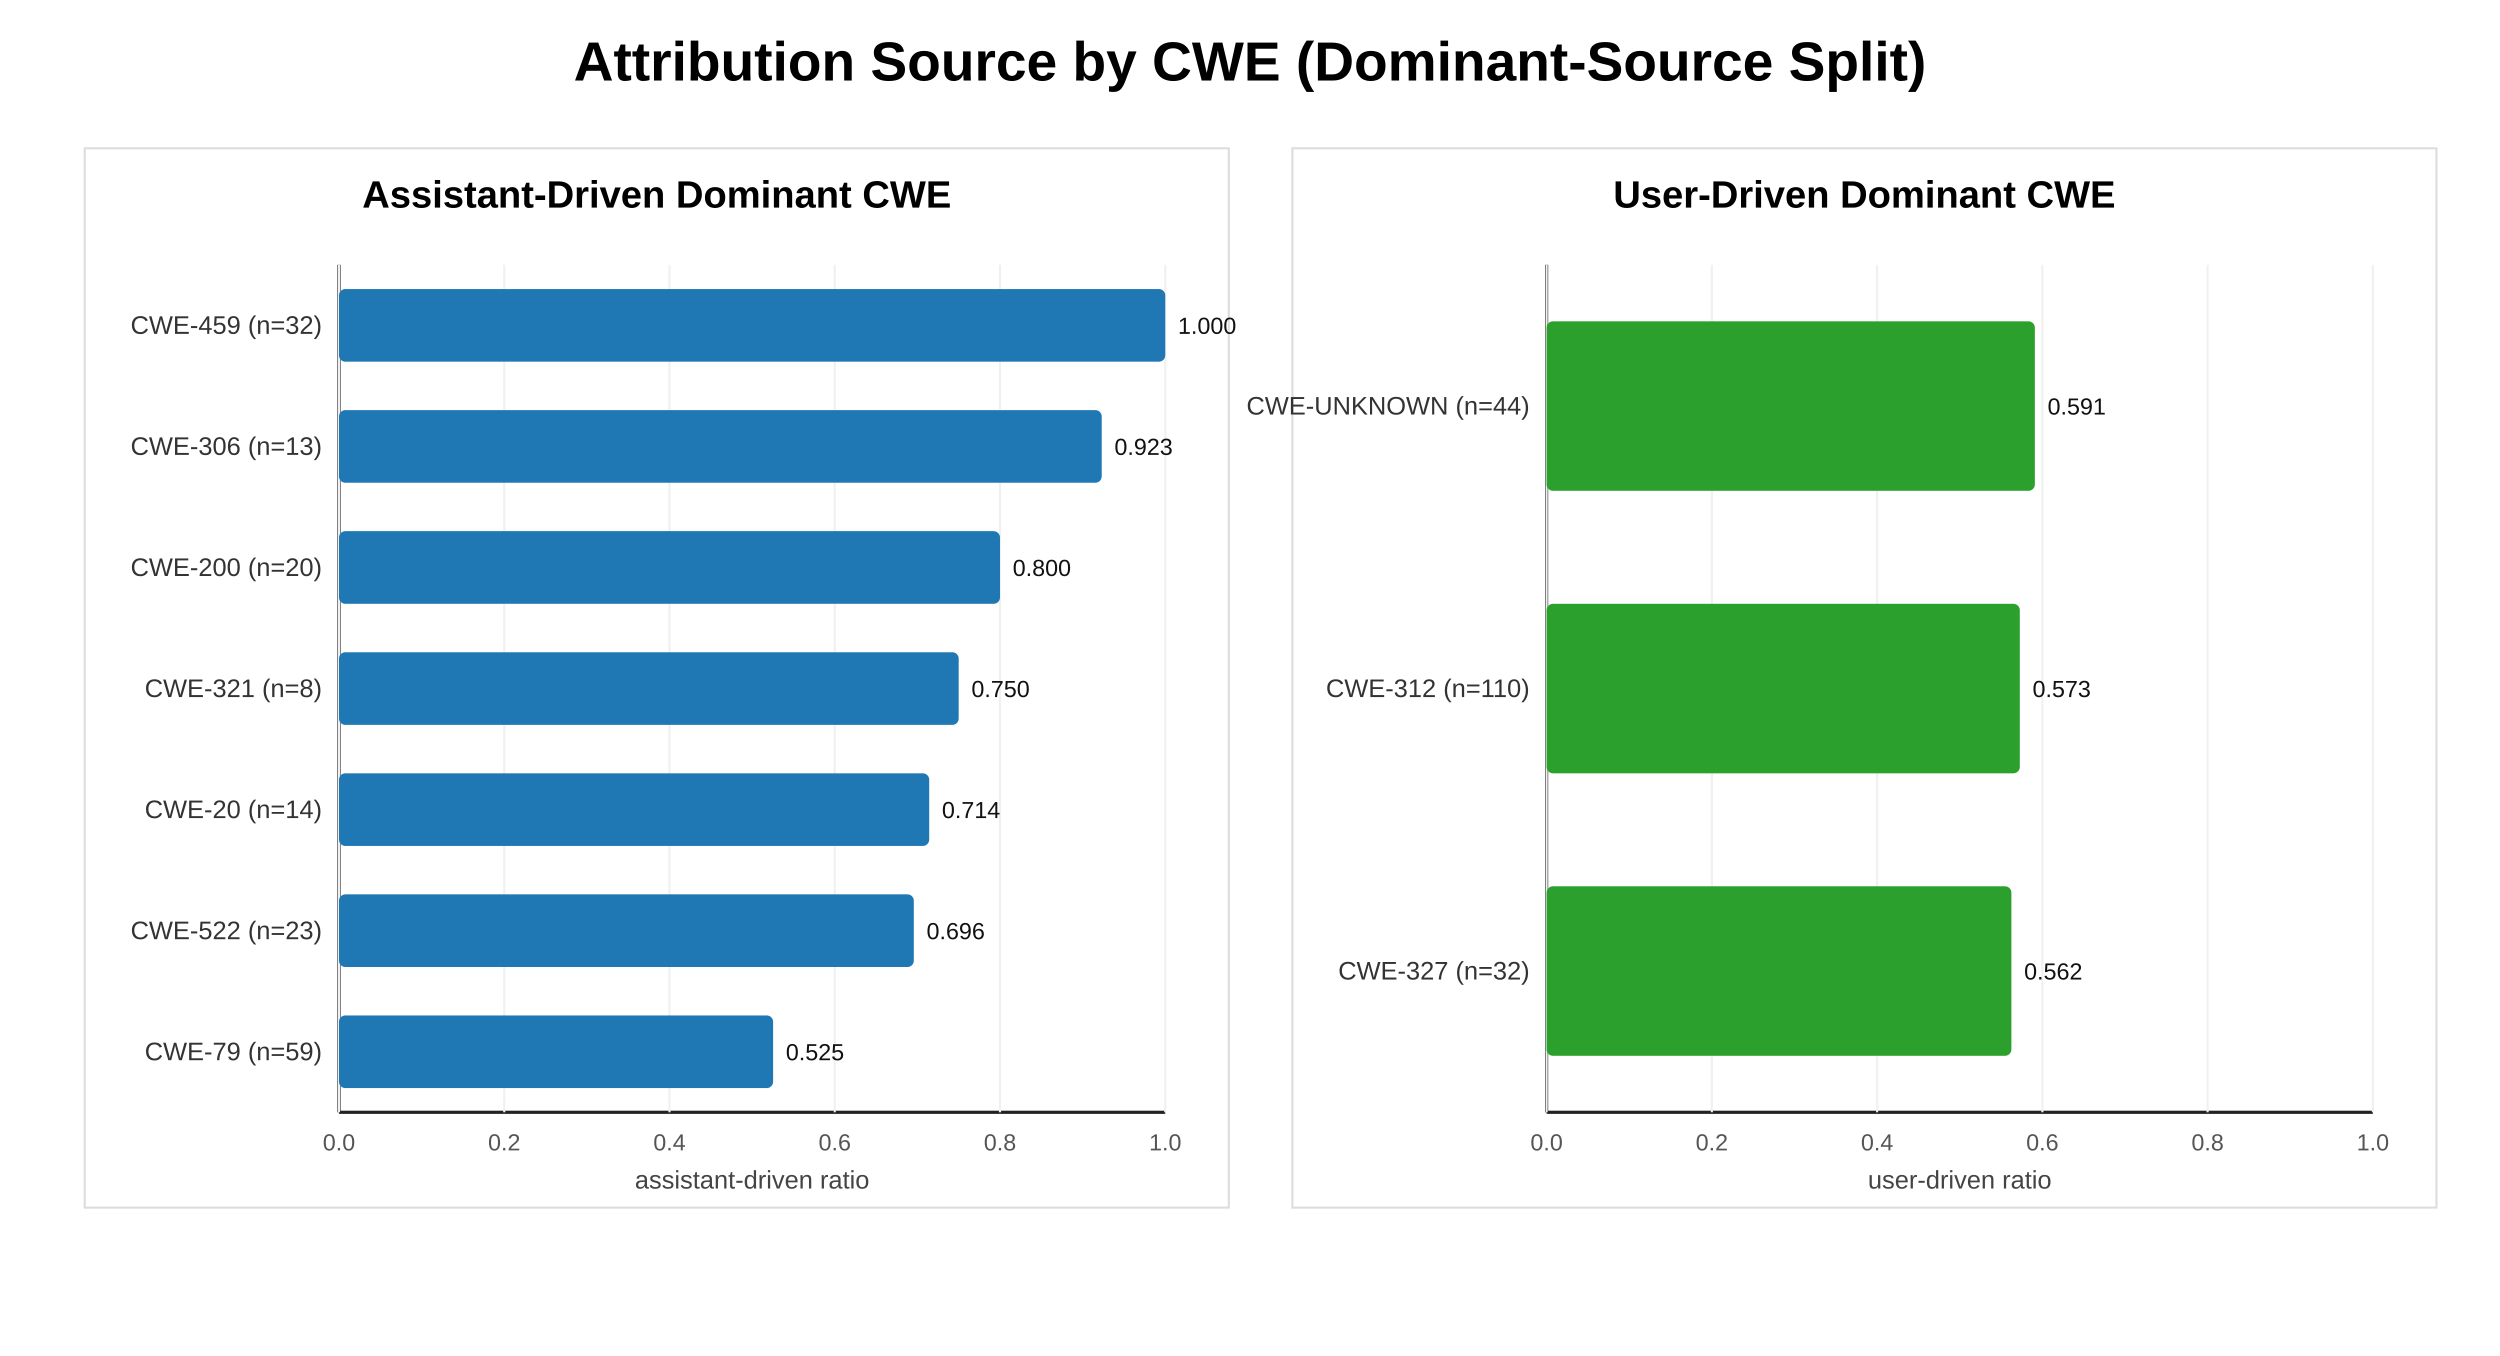
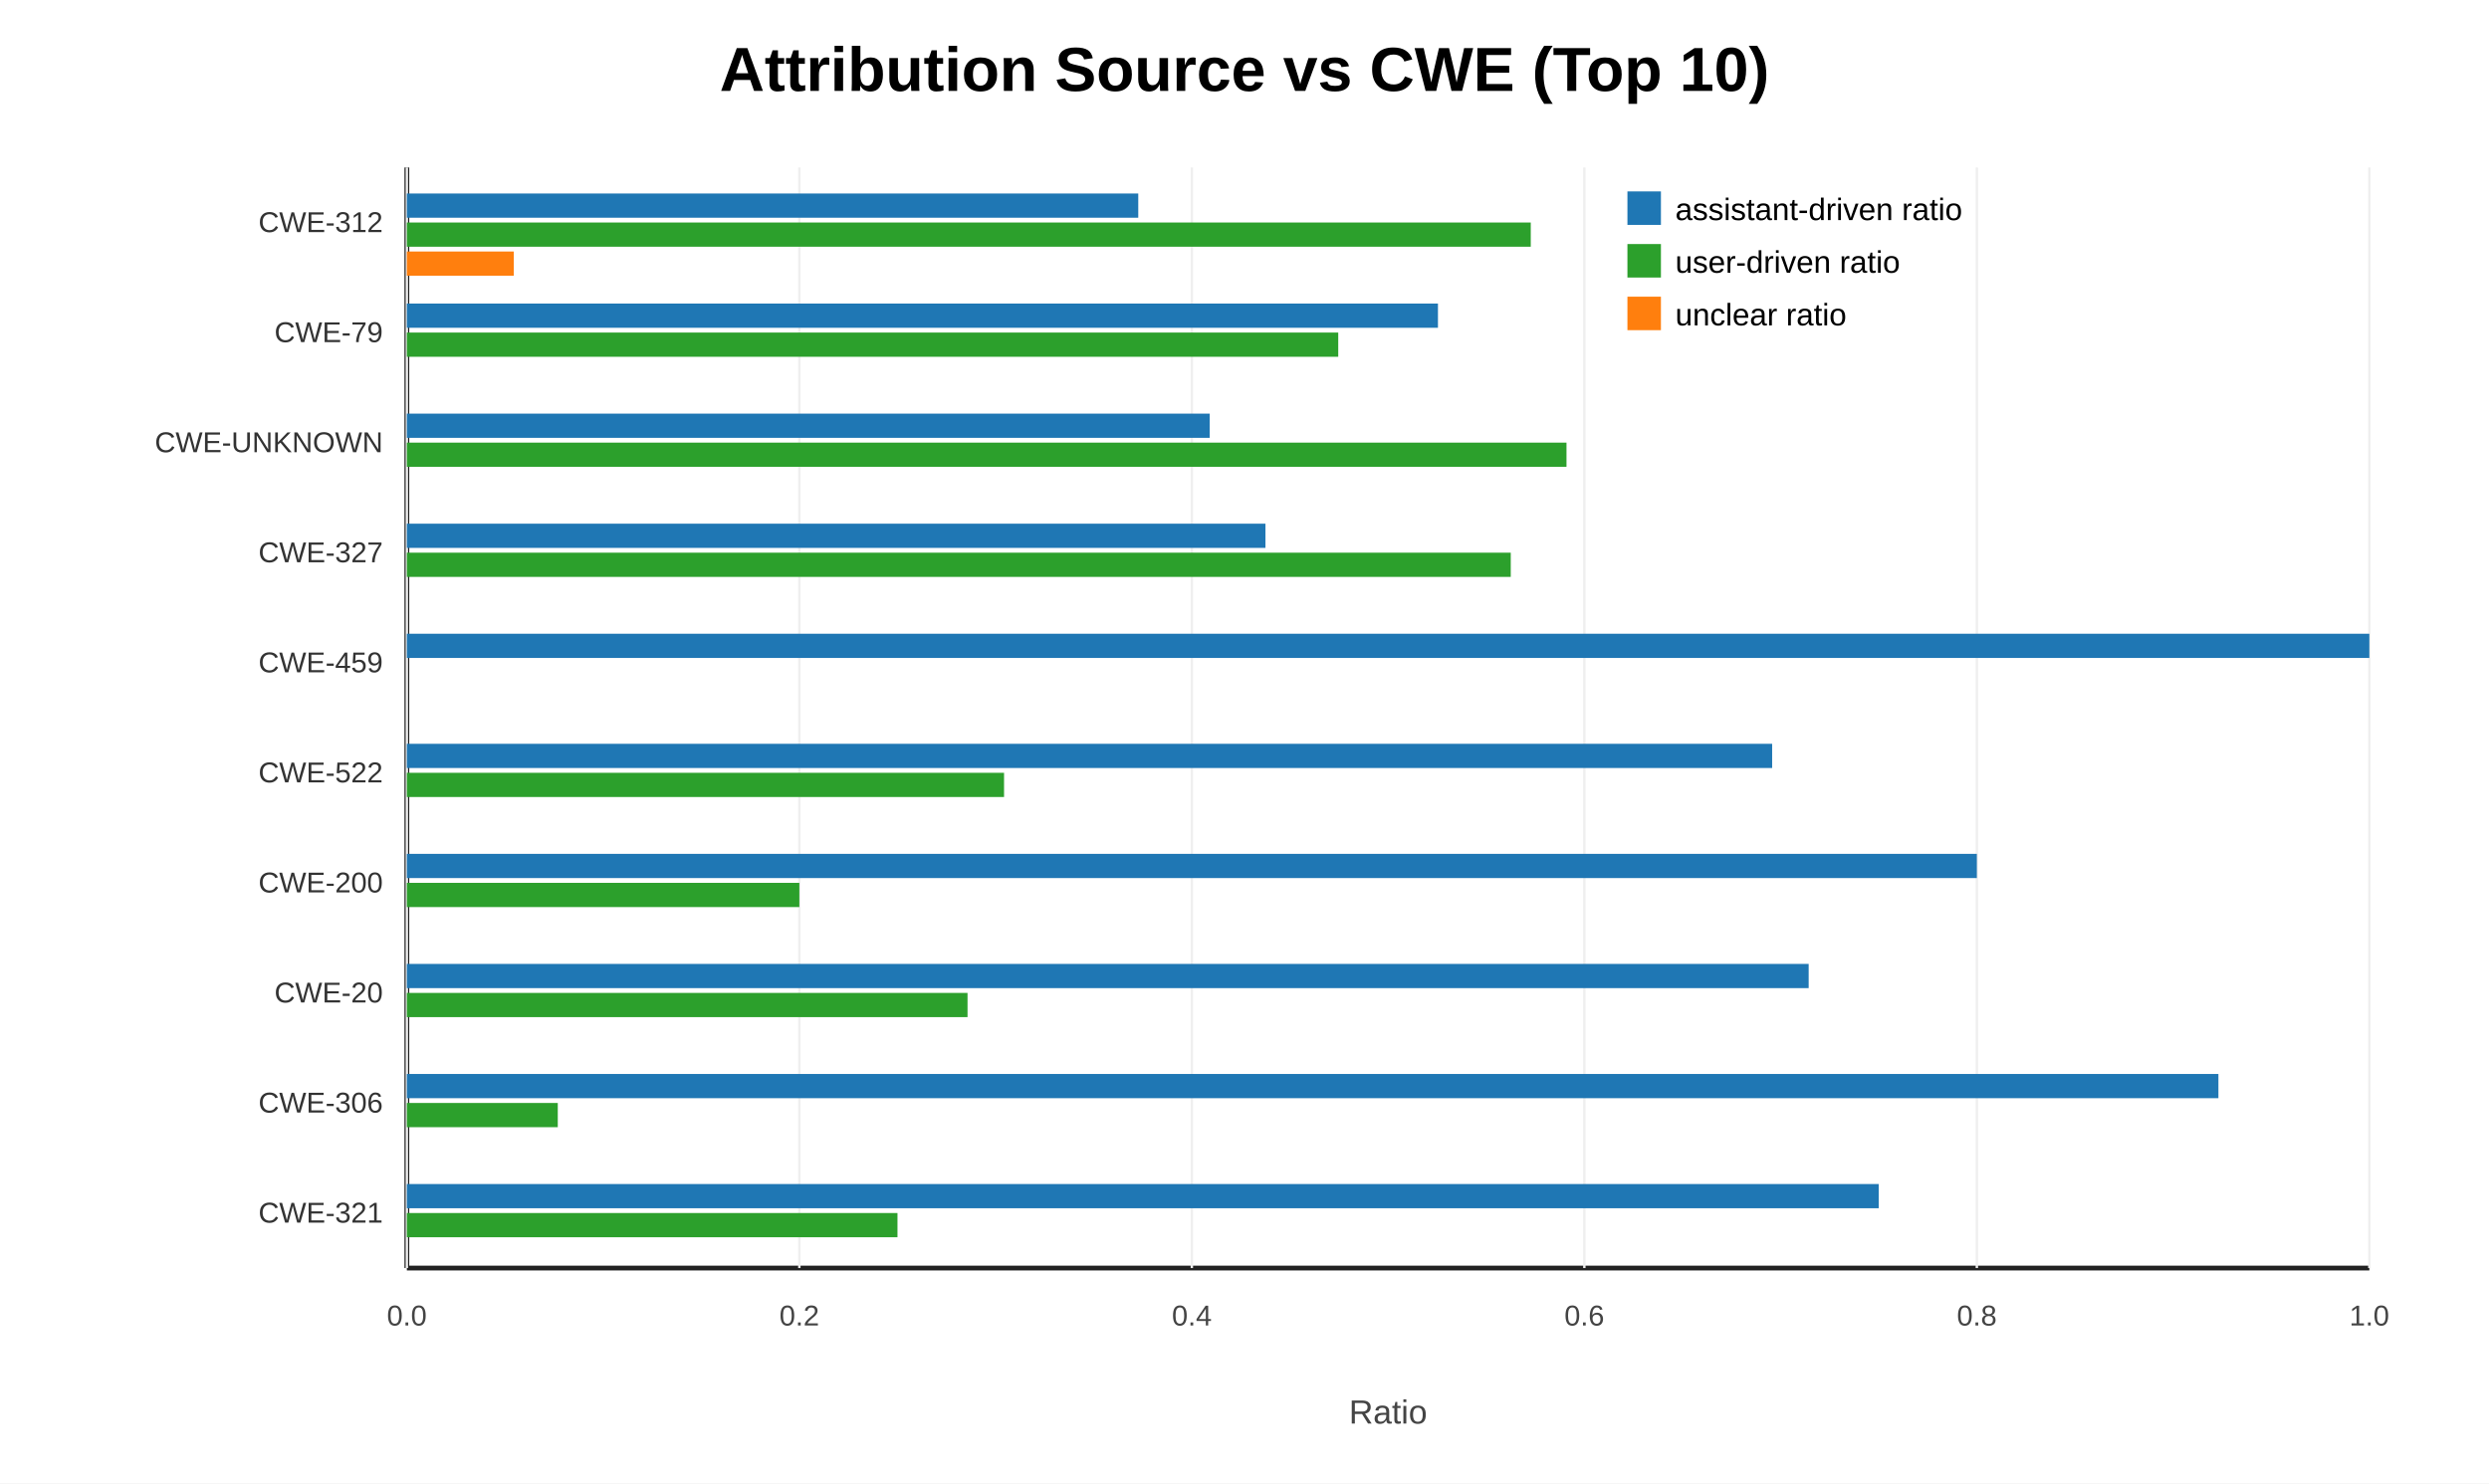
- <svg xmlns="http://www.w3.org/2000/svg" width="1180" height="640" viewBox="0 0 1180 640">
+ <svg xmlns="http://www.w3.org/2000/svg" width="1040" height="620" viewBox="0 0 1040 620">
  <rect width="100%" height="100%" fill="white" />
-   <text x="590" y="38" text-anchor="middle" font-family="Arial" font-size="26" font-weight="700">Attribution Source by CWE (Dominant-Source Split)</text>
-   <rect x="40" y="70" width="540" height="500" fill="white" stroke="#ddd" />
-   <text x="310.0" y="98" text-anchor="middle" font-family="Arial" font-size="18" font-weight="700">Assistant-Driven Dominant CWE</text>
-   <line x1="160" y1="525" x2="550" y2="525" stroke="#222" stroke-width="1.5" />
-   <line x1="160" y1="125" x2="160" y2="525" stroke="#222" stroke-width="1.5" />
-   <line x1="160.00" y1="125" x2="160.00" y2="525" stroke="#f0f0f0" stroke-width="1" />
-   <text x="160.00" y="543" text-anchor="middle" font-family="Arial" font-size="11" fill="#555">0.0</text>
-   <line x1="238.00" y1="125" x2="238.00" y2="525" stroke="#f0f0f0" stroke-width="1" />
-   <text x="238.00" y="543" text-anchor="middle" font-family="Arial" font-size="11" fill="#555">0.2</text>
-   <line x1="316.00" y1="125" x2="316.00" y2="525" stroke="#f0f0f0" stroke-width="1" />
-   <text x="316.00" y="543" text-anchor="middle" font-family="Arial" font-size="11" fill="#555">0.4</text>
-   <line x1="394.00" y1="125" x2="394.00" y2="525" stroke="#f0f0f0" stroke-width="1" />
-   <text x="394.00" y="543" text-anchor="middle" font-family="Arial" font-size="11" fill="#555">0.6</text>
-   <line x1="472.00" y1="125" x2="472.00" y2="525" stroke="#f0f0f0" stroke-width="1" />
-   <text x="472.00" y="543" text-anchor="middle" font-family="Arial" font-size="11" fill="#555">0.8</text>
-   <line x1="550.00" y1="125" x2="550.00" y2="525" stroke="#f0f0f0" stroke-width="1" />
-   <text x="550.00" y="543" text-anchor="middle" font-family="Arial" font-size="11" fill="#555">1.0</text>
-   <text x="152" y="157.57" text-anchor="end" font-family="Arial" font-size="12" fill="#333">CWE-459 (n=32)</text>
-   <rect x="160" y="136.43" width="390.00" height="34.29" fill="#1f77b4" rx="3" />
-   <text x="556.00" y="157.57" font-family="Arial" font-size="11" fill="#111">1.000</text>
-   <text x="152" y="214.71" text-anchor="end" font-family="Arial" font-size="12" fill="#333">CWE-306 (n=13)</text>
-   <rect x="160" y="193.57" width="360.01" height="34.29" fill="#1f77b4" rx="3" />
-   <text x="526.01" y="214.71" font-family="Arial" font-size="11" fill="#111">0.923</text>
-   <text x="152" y="271.86" text-anchor="end" font-family="Arial" font-size="12" fill="#333">CWE-200 (n=20)</text>
-   <rect x="160" y="250.71" width="312.00" height="34.29" fill="#1f77b4" rx="3" />
-   <text x="478.00" y="271.86" font-family="Arial" font-size="11" fill="#111">0.800</text>
-   <text x="152" y="329.00" text-anchor="end" font-family="Arial" font-size="12" fill="#333">CWE-321 (n=8)</text>
-   <rect x="160" y="307.86" width="292.50" height="34.29" fill="#1f77b4" rx="3" />
-   <text x="458.50" y="329.00" font-family="Arial" font-size="11" fill="#111">0.750</text>
-   <text x="152" y="386.14" text-anchor="end" font-family="Arial" font-size="12" fill="#333">CWE-20 (n=14)</text>
-   <rect x="160" y="365.00" width="278.58" height="34.29" fill="#1f77b4" rx="3" />
-   <text x="444.58" y="386.14" font-family="Arial" font-size="11" fill="#111">0.714</text>
-   <text x="152" y="443.29" text-anchor="end" font-family="Arial" font-size="12" fill="#333">CWE-522 (n=23)</text>
-   <rect x="160" y="422.14" width="271.32" height="34.29" fill="#1f77b4" rx="3" />
-   <text x="437.32" y="443.29" font-family="Arial" font-size="11" fill="#111">0.696</text>
-   <text x="152" y="500.43" text-anchor="end" font-family="Arial" font-size="12" fill="#333">CWE-79 (n=59)</text>
-   <rect x="160" y="479.29" width="204.91" height="34.29" fill="#1f77b4" rx="3" />
-   <text x="370.91" y="500.43" font-family="Arial" font-size="11" fill="#111">0.525</text>
-   <text x="355.00" y="561" text-anchor="middle" font-family="Arial" font-size="12" fill="#444">assistant-driven ratio</text>
-   <rect x="610" y="70" width="540" height="500" fill="white" stroke="#ddd" />
-   <text x="880.0" y="98" text-anchor="middle" font-family="Arial" font-size="18" font-weight="700">User-Driven Dominant CWE</text>
-   <line x1="730" y1="525" x2="1120" y2="525" stroke="#222" stroke-width="1.5" />
-   <line x1="730" y1="125" x2="730" y2="525" stroke="#222" stroke-width="1.5" />
-   <line x1="730.00" y1="125" x2="730.00" y2="525" stroke="#f0f0f0" stroke-width="1" />
-   <text x="730.00" y="543" text-anchor="middle" font-family="Arial" font-size="11" fill="#555">0.0</text>
-   <line x1="808.00" y1="125" x2="808.00" y2="525" stroke="#f0f0f0" stroke-width="1" />
-   <text x="808.00" y="543" text-anchor="middle" font-family="Arial" font-size="11" fill="#555">0.2</text>
-   <line x1="886.00" y1="125" x2="886.00" y2="525" stroke="#f0f0f0" stroke-width="1" />
-   <text x="886.00" y="543" text-anchor="middle" font-family="Arial" font-size="11" fill="#555">0.4</text>
-   <line x1="964.00" y1="125" x2="964.00" y2="525" stroke="#f0f0f0" stroke-width="1" />
-   <text x="964.00" y="543" text-anchor="middle" font-family="Arial" font-size="11" fill="#555">0.6</text>
-   <line x1="1042.00" y1="125" x2="1042.00" y2="525" stroke="#f0f0f0" stroke-width="1" />
-   <text x="1042.00" y="543" text-anchor="middle" font-family="Arial" font-size="11" fill="#555">0.8</text>
-   <line x1="1120.00" y1="125" x2="1120.00" y2="525" stroke="#f0f0f0" stroke-width="1" />
-   <text x="1120.00" y="543" text-anchor="middle" font-family="Arial" font-size="11" fill="#555">1.0</text>
-   <text x="722" y="195.67" text-anchor="end" font-family="Arial" font-size="12" fill="#333">CWE-UNKNOWN (n=44)</text>
-   <rect x="730" y="151.67" width="230.45" height="80.00" fill="#2ca02c" rx="3" />
-   <text x="966.45" y="195.67" font-family="Arial" font-size="11" fill="#111">0.591</text>
-   <text x="722" y="329.00" text-anchor="end" font-family="Arial" font-size="12" fill="#333">CWE-312 (n=110)</text>
-   <rect x="730" y="285.00" width="223.35" height="80.00" fill="#2ca02c" rx="3" />
-   <text x="959.35" y="329.00" font-family="Arial" font-size="11" fill="#111">0.573</text>
-   <text x="722" y="462.33" text-anchor="end" font-family="Arial" font-size="12" fill="#333">CWE-327 (n=32)</text>
-   <rect x="730" y="418.33" width="219.38" height="80.00" fill="#2ca02c" rx="3" />
-   <text x="955.38" y="462.33" font-family="Arial" font-size="11" fill="#111">0.562</text>
-   <text x="925.00" y="561" text-anchor="middle" font-family="Arial" font-size="12" fill="#444">user-driven ratio</text>
+   <text x="520" y="38" text-anchor="middle" font-family="Arial" font-size="26" font-weight="700">Attribution Source vs CWE (Top 10)</text>
+   <line x1="170" y1="530" x2="990" y2="530" stroke="#222" stroke-width="2" />
+   <line x1="170" y1="70" x2="170" y2="530" stroke="#222" stroke-width="2" />
+   <line x1="170.00" y1="70" x2="170.00" y2="530" stroke="#efefef" stroke-width="1" />
+   <text x="170.00" y="554" text-anchor="middle" font-family="Arial" font-size="12" fill="#444">0.0</text>
+   <line x1="334.00" y1="70" x2="334.00" y2="530" stroke="#efefef" stroke-width="1" />
+   <text x="334.00" y="554" text-anchor="middle" font-family="Arial" font-size="12" fill="#444">0.2</text>
+   <line x1="498.00" y1="70" x2="498.00" y2="530" stroke="#efefef" stroke-width="1" />
+   <text x="498.00" y="554" text-anchor="middle" font-family="Arial" font-size="12" fill="#444">0.4</text>
+   <line x1="662.00" y1="70" x2="662.00" y2="530" stroke="#efefef" stroke-width="1" />
+   <text x="662.00" y="554" text-anchor="middle" font-family="Arial" font-size="12" fill="#444">0.6</text>
+   <line x1="826.00" y1="70" x2="826.00" y2="530" stroke="#efefef" stroke-width="1" />
+   <text x="826.00" y="554" text-anchor="middle" font-family="Arial" font-size="12" fill="#444">0.8</text>
+   <line x1="990.00" y1="70" x2="990.00" y2="530" stroke="#efefef" stroke-width="1" />
+   <text x="990.00" y="554" text-anchor="middle" font-family="Arial" font-size="12" fill="#444">1.0</text>
+   <text x="160" y="97.00" text-anchor="end" font-family="Arial" font-size="12" fill="#333">CWE-312</text>
+   <rect x="170" y="80.88" width="305.61" height="10.12" fill="#1f77b4" />
+   <rect x="170" y="93.00" width="469.61" height="10.12" fill="#2ca02c" />
+   <rect x="170" y="105.12" width="44.69" height="10.12" fill="#ff7f0e" />
+   <text x="160" y="143.00" text-anchor="end" font-family="Arial" font-size="12" fill="#333">CWE-79</text>
+   <rect x="170" y="126.88" width="430.83" height="10.12" fill="#1f77b4" />
+   <rect x="170" y="139.00" width="389.17" height="10.12" fill="#2ca02c" />
+   <rect x="170" y="151.12" width="0.00" height="10.12" fill="#ff7f0e" />
+   <text x="160" y="189.00" text-anchor="end" font-family="Arial" font-size="12" fill="#333">CWE-UNKNOWN</text>
+   <rect x="170" y="172.88" width="335.46" height="10.12" fill="#1f77b4" />
+   <rect x="170" y="185.00" width="484.54" height="10.12" fill="#2ca02c" />
+   <rect x="170" y="197.12" width="0.00" height="10.12" fill="#ff7f0e" />
+   <text x="160" y="235.00" text-anchor="end" font-family="Arial" font-size="12" fill="#333">CWE-327</text>
+   <rect x="170" y="218.88" width="358.75" height="10.12" fill="#1f77b4" />
+   <rect x="170" y="231.00" width="461.25" height="10.12" fill="#2ca02c" />
+   <rect x="170" y="243.12" width="0.00" height="10.12" fill="#ff7f0e" />
+   <text x="160" y="281.00" text-anchor="end" font-family="Arial" font-size="12" fill="#333">CWE-459</text>
+   <rect x="170" y="264.88" width="820.00" height="10.12" fill="#1f77b4" />
+   <rect x="170" y="277.00" width="0.00" height="10.12" fill="#2ca02c" />
+   <rect x="170" y="289.12" width="0.00" height="10.12" fill="#ff7f0e" />
+   <text x="160" y="327.00" text-anchor="end" font-family="Arial" font-size="12" fill="#333">CWE-522</text>
+   <rect x="170" y="310.88" width="570.47" height="10.12" fill="#1f77b4" />
+   <rect x="170" y="323.00" width="249.53" height="10.12" fill="#2ca02c" />
+   <rect x="170" y="335.12" width="0.00" height="10.12" fill="#ff7f0e" />
+   <text x="160" y="373.00" text-anchor="end" font-family="Arial" font-size="12" fill="#333">CWE-200</text>
+   <rect x="170" y="356.88" width="656.00" height="10.12" fill="#1f77b4" />
+   <rect x="170" y="369.00" width="164.00" height="10.12" fill="#2ca02c" />
+   <rect x="170" y="381.12" width="0.00" height="10.12" fill="#ff7f0e" />
+   <text x="160" y="419.00" text-anchor="end" font-family="Arial" font-size="12" fill="#333">CWE-20</text>
+   <rect x="170" y="402.88" width="585.73" height="10.12" fill="#1f77b4" />
+   <rect x="170" y="415.00" width="234.27" height="10.12" fill="#2ca02c" />
+   <rect x="170" y="427.12" width="0.00" height="10.12" fill="#ff7f0e" />
+   <text x="160" y="465.00" text-anchor="end" font-family="Arial" font-size="12" fill="#333">CWE-306</text>
+   <rect x="170" y="448.88" width="756.94" height="10.12" fill="#1f77b4" />
+   <rect x="170" y="461.00" width="63.06" height="10.12" fill="#2ca02c" />
+   <rect x="170" y="473.12" width="0.00" height="10.12" fill="#ff7f0e" />
+   <text x="160" y="511.00" text-anchor="end" font-family="Arial" font-size="12" fill="#333">CWE-321</text>
+   <rect x="170" y="494.88" width="615.00" height="10.12" fill="#1f77b4" />
+   <rect x="170" y="507.00" width="205.00" height="10.12" fill="#2ca02c" />
+   <rect x="170" y="519.12" width="0.00" height="10.12" fill="#ff7f0e" />
+   <rect x="680" y="80" width="14" height="14" fill="#1f77b4" />
+   <text x="700" y="92" font-family="Arial" font-size="13">assistant-driven ratio</text>
+   <rect x="680" y="102" width="14" height="14" fill="#2ca02c" />
+   <text x="700" y="114" font-family="Arial" font-size="13">user-driven ratio</text>
+   <rect x="680" y="124" width="14" height="14" fill="#ff7f0e" />
+   <text x="700" y="136" font-family="Arial" font-size="13">unclear ratio</text>
+   <text x="580.00" y="595" text-anchor="middle" font-family="Arial" font-size="14" fill="#444">Ratio</text>
</svg>
